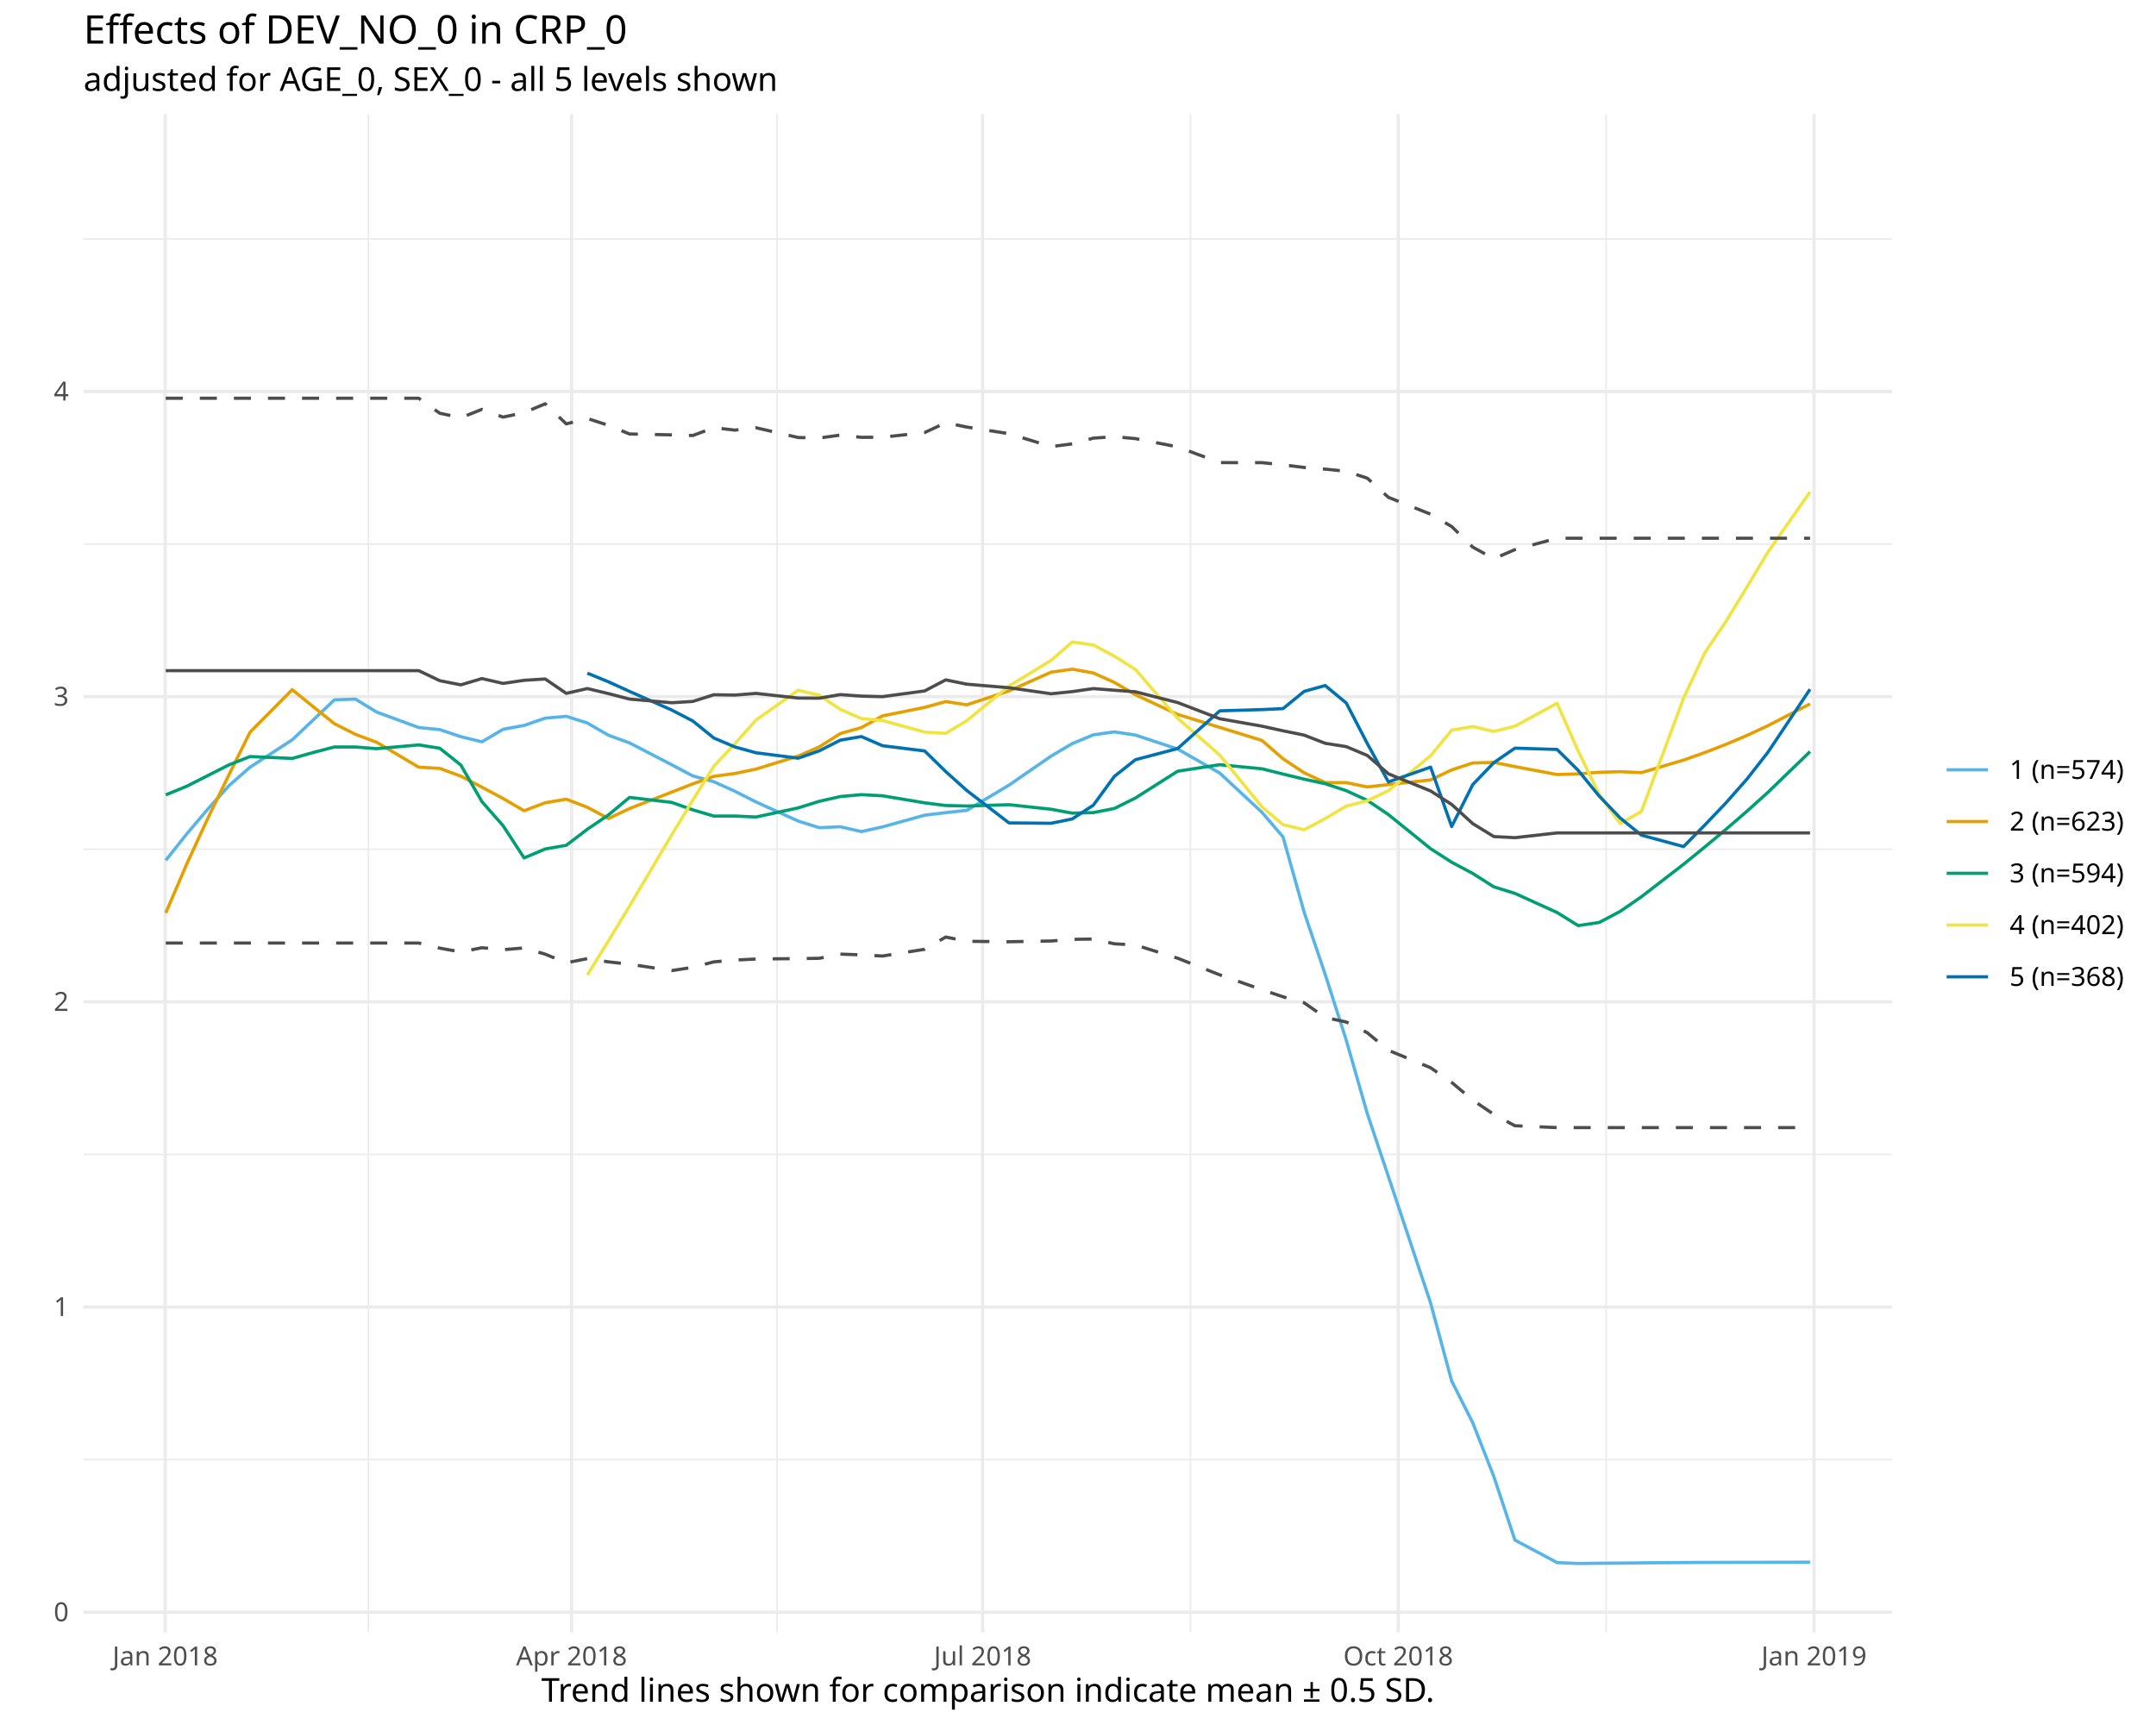
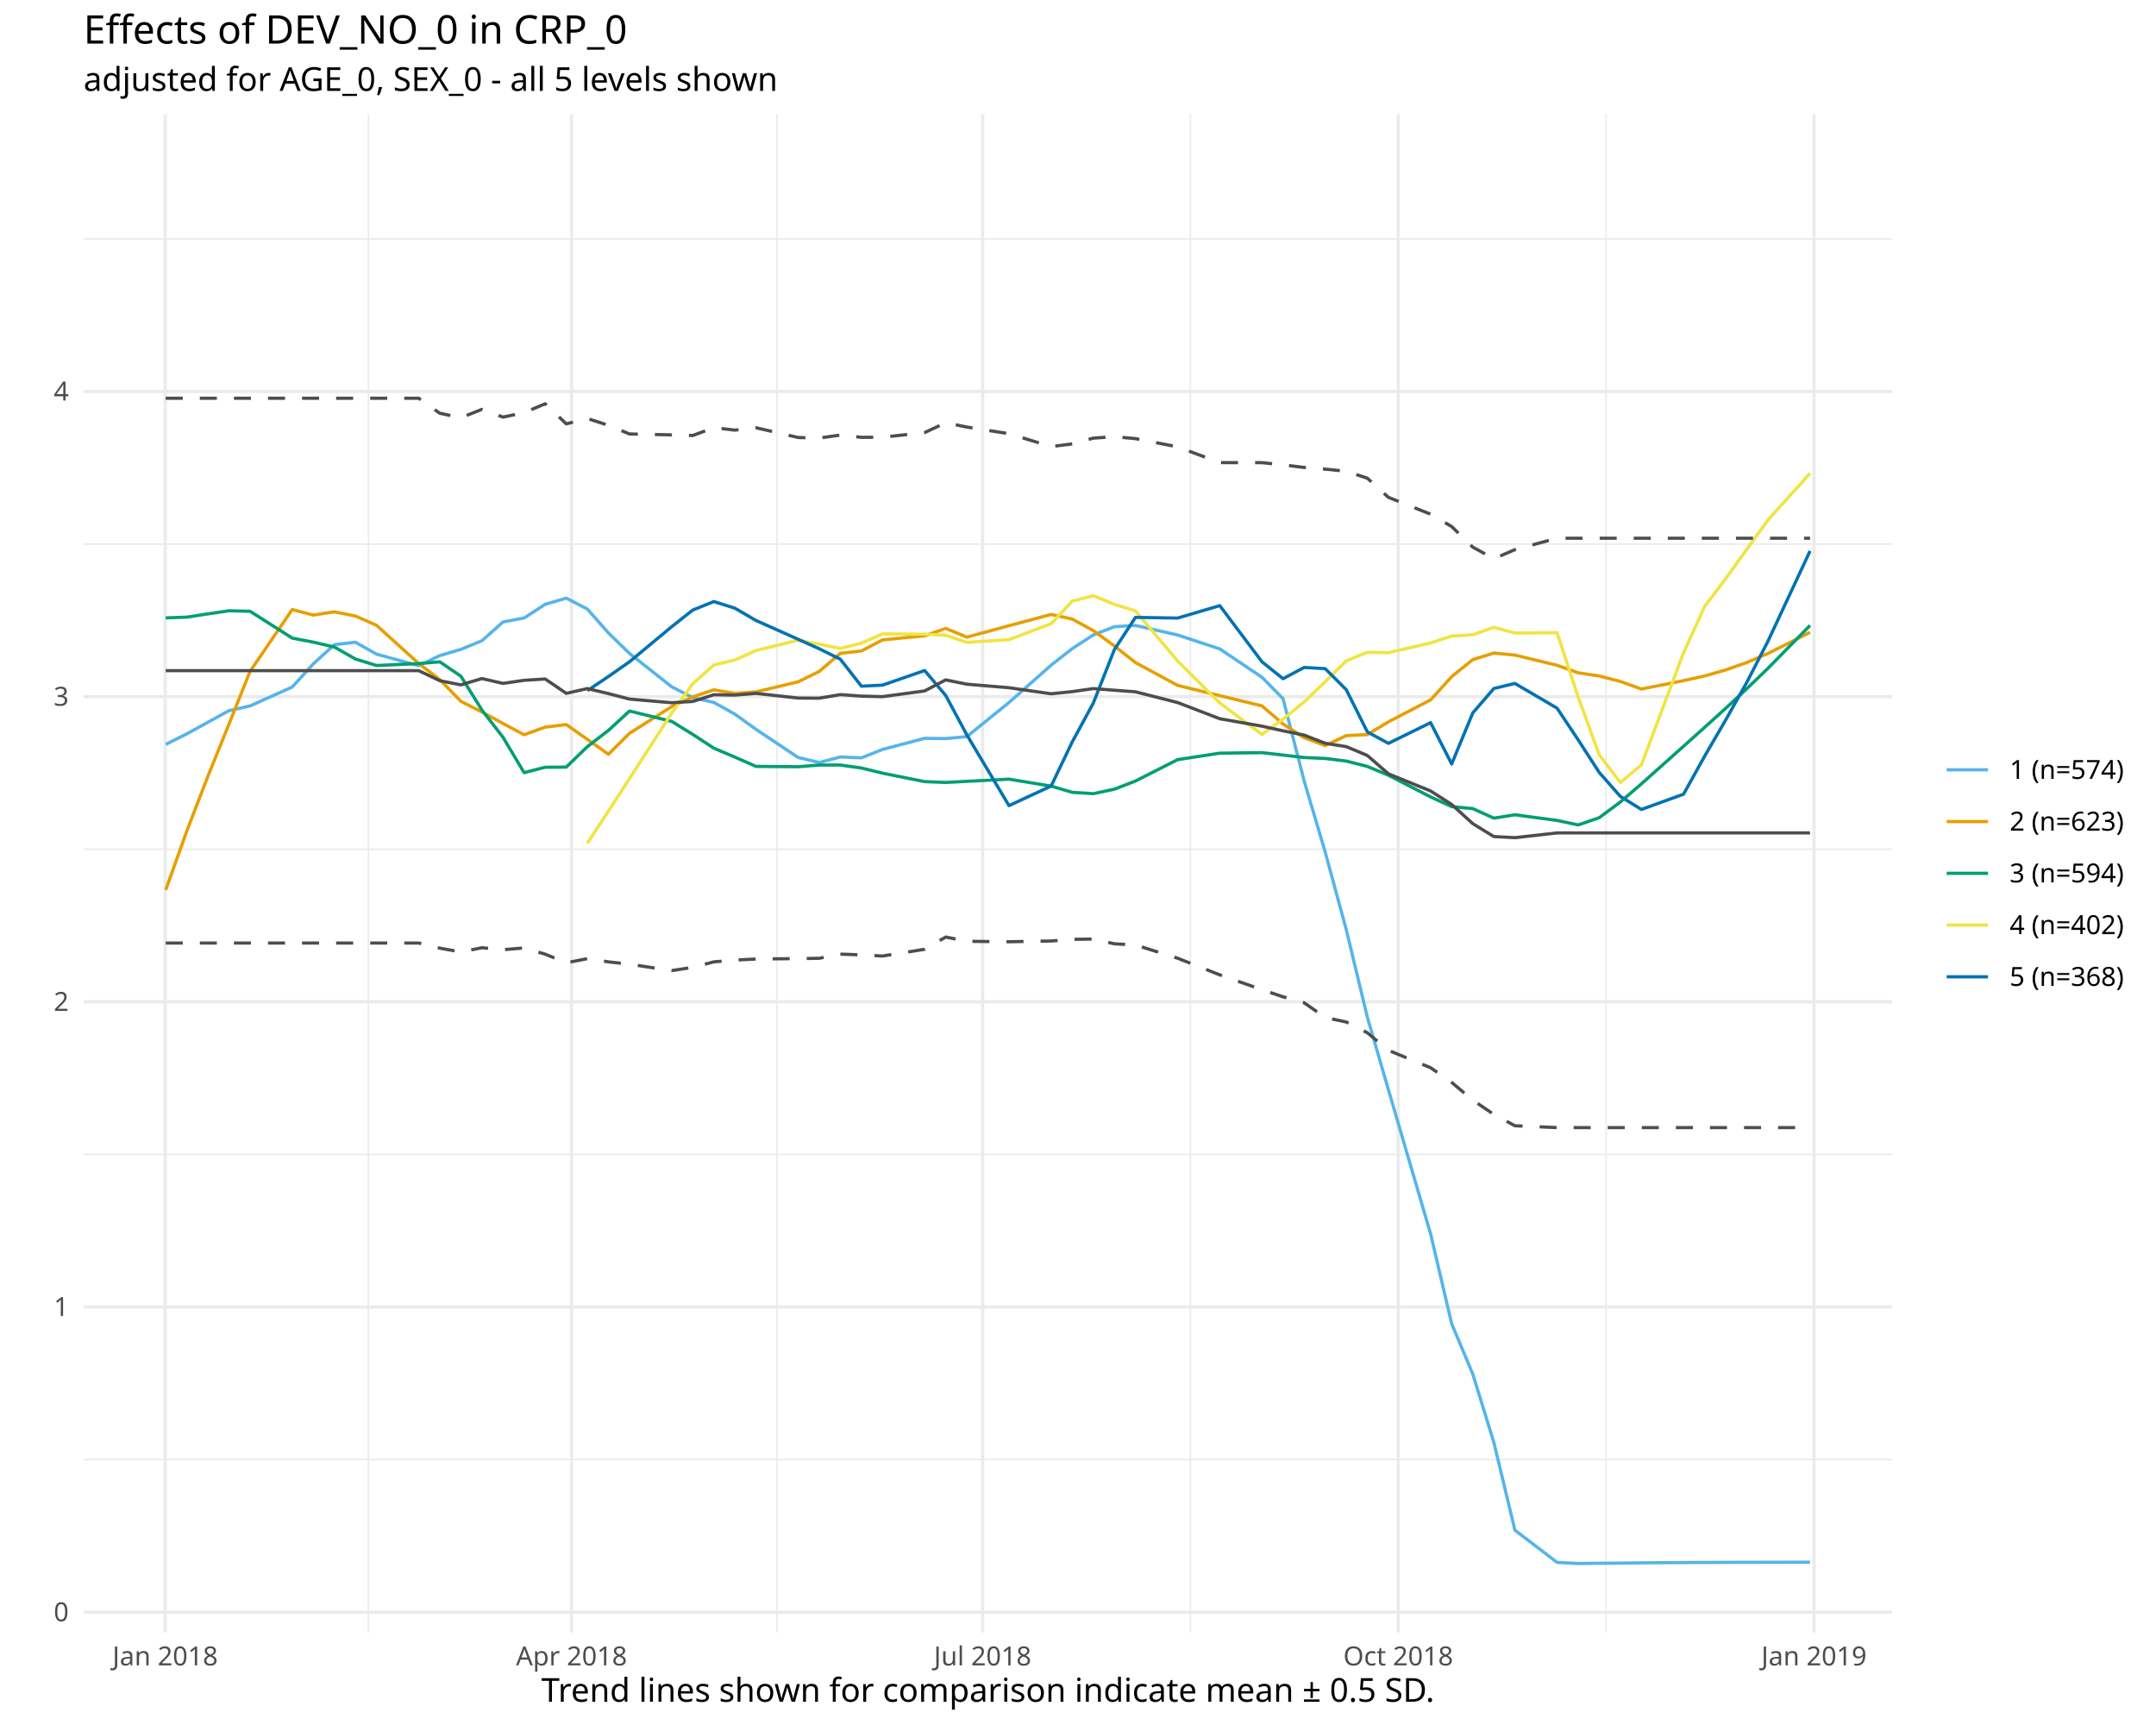
<svg xmlns="http://www.w3.org/2000/svg" class="svglite" data-engine-version="2.0" width="720.00pt" height="576.00pt" viewBox="0 0 720.00 576.00">
  <defs>
    <style type="text/css">
    .svglite line, .svglite polyline, .svglite polygon, .svglite path, .svglite rect, .svglite circle {
      fill: none;
      stroke: #000000;
      stroke-linecap: round;
      stroke-linejoin: round;
      stroke-miterlimit: 10.00;
    }
  </style>
  </defs>
  <rect width="100%" height="100%" style="stroke: none; fill: #FFFFFF;" />
  <defs>
    <clipPath id="cpMC4wMHw3MjAuMDB8MC4wMHw1NzYuMDA=">
      <rect x="0.00" y="0.00" width="720.00" height="576.00" />
    </clipPath>
  </defs>
  <g clip-path="url(#cpMC4wMHw3MjAuMDB8MC4wMHw1NzYuMDA=)">
    <rect x="0.00" y="0.00" width="720.00" height="576.00" style="stroke-width: 1.07; stroke: none; fill: #FFFFFF;" />
  </g>
  <defs>
    <clipPath id="cpMjcuOTB8NjMxLjkyfDM4LjEyfDU0NS4xMQ==">
      <rect x="27.90" y="38.12" width="604.02" height="507.00" />
    </clipPath>
  </defs>
  <g clip-path="url(#cpMjcuOTB8NjMxLjkyfDM4LjEyfDU0NS4xMQ==)">
    <polyline points="27.90,487.38 631.92,487.38 " style="stroke-width: 0.53; stroke: #EBEBEB; stroke-linecap: butt;" />
    <polyline points="27.90,385.47 631.92,385.47 " style="stroke-width: 0.53; stroke: #EBEBEB; stroke-linecap: butt;" />
    <polyline points="27.90,283.57 631.92,283.57 " style="stroke-width: 0.53; stroke: #EBEBEB; stroke-linecap: butt;" />
    <polyline points="27.90,181.67 631.92,181.67 " style="stroke-width: 0.53; stroke: #EBEBEB; stroke-linecap: butt;" />
    <polyline points="27.90,79.76 631.92,79.76 " style="stroke-width: 0.53; stroke: #EBEBEB; stroke-linecap: butt;" />
    <polyline points="123.02,545.11 123.02,38.12 " style="stroke-width: 0.53; stroke: #EBEBEB; stroke-linecap: butt;" />
    <polyline points="259.51,545.11 259.51,38.12 " style="stroke-width: 0.53; stroke: #EBEBEB; stroke-linecap: butt;" />
    <polyline points="397.54,545.11 397.54,38.12 " style="stroke-width: 0.53; stroke: #EBEBEB; stroke-linecap: butt;" />
    <polyline points="536.36,545.11 536.36,38.12 " style="stroke-width: 0.53; stroke: #EBEBEB; stroke-linecap: butt;" />
    <polyline points="27.90,538.33 631.92,538.33 " style="stroke-width: 1.07; stroke: #EBEBEB; stroke-linecap: butt;" />
    <polyline points="27.90,436.43 631.92,436.43 " style="stroke-width: 1.07; stroke: #EBEBEB; stroke-linecap: butt;" />
    <polyline points="27.90,334.52 631.92,334.52 " style="stroke-width: 1.07; stroke: #EBEBEB; stroke-linecap: butt;" />
    <polyline points="27.90,232.62 631.92,232.62 " style="stroke-width: 1.07; stroke: #EBEBEB; stroke-linecap: butt;" />
    <polyline points="27.90,130.71 631.92,130.71 " style="stroke-width: 1.07; stroke: #EBEBEB; stroke-linecap: butt;" />
    <polyline points="55.17,545.11 55.17,38.12 " style="stroke-width: 1.07; stroke: #EBEBEB; stroke-linecap: butt;" />
    <polyline points="190.87,545.11 190.87,38.12 " style="stroke-width: 1.07; stroke: #EBEBEB; stroke-linecap: butt;" />
    <polyline points="328.15,545.11 328.15,38.12 " style="stroke-width: 1.07; stroke: #EBEBEB; stroke-linecap: butt;" />
    <polyline points="466.94,545.11 466.94,38.12 " style="stroke-width: 1.07; stroke: #EBEBEB; stroke-linecap: butt;" />
    <polyline points="605.79,545.11 605.79,38.12 " style="stroke-width: 1.07; stroke: #EBEBEB; stroke-linecap: butt;" />
-     <polyline points="55.35,287.29 62.39,278.42 69.43,270.15 76.47,262.34 83.51,256.17 97.59,247.04 104.63,240.38 111.67,233.69 118.71,233.44 125.75,237.76 139.83,242.93 146.87,243.63 153.91,245.99 160.95,247.70 167.99,243.53 175.03,242.23 182.07,239.80 189.11,239.19 196.15,241.43 203.19,245.50 210.23,248.06 224.31,255.36 231.35,259.09 238.39,261.03 245.43,264.22 252.47,267.78 266.55,274.16 273.59,276.38 280.63,276.06 287.67,277.68 294.71,276.12 308.79,272.20 315.83,271.35 322.87,270.59 336.95,262.17 351.03,252.46 358.07,248.31 365.11,245.37 372.15,244.38 379.19,245.45 393.27,250.11 407.35,258.16 421.43,271.24 428.47,279.46 435.51,304.55 442.55,325.36 449.59,347.35 456.63,371.90 463.67,392.89 477.75,435.10 484.79,461.14 491.83,475.09 498.87,493.02 505.91,514.25 519.99,521.77 527.03,522.07 534.07,521.99 541.11,521.94 548.15,521.86 562.23,521.76 569.27,521.72 576.31,521.70 583.35,521.68 590.39,521.67 604.47,521.64 " style="stroke-width: 1.07; stroke: #56B4E9; stroke-linecap: butt;" />
-     <polyline points="55.35,304.85 62.39,288.45 69.43,273.18 76.47,258.69 83.51,244.47 97.59,230.29 104.63,236.00 111.67,241.64 118.71,245.21 125.75,247.83 139.83,256.17 146.87,256.58 153.91,259.18 160.95,262.85 167.99,266.62 175.03,270.72 182.07,268.05 189.11,266.86 196.15,269.56 203.19,273.32 210.23,269.99 224.31,264.50 231.35,261.75 238.39,259.23 245.43,258.28 252.47,256.81 266.55,252.46 273.59,249.41 280.63,244.95 287.67,242.95 294.71,239.05 308.79,236.21 315.83,234.27 322.87,235.34 336.95,230.71 351.03,224.44 358.07,223.45 365.11,224.71 372.15,227.87 379.19,231.99 393.27,238.55 421.43,247.24 428.47,253.36 435.51,258.05 442.55,261.31 449.59,261.34 456.63,262.77 463.67,261.98 477.75,260.43 484.79,257.09 491.83,254.76 498.87,254.57 505.91,255.98 519.99,258.63 527.03,258.42 534.07,257.88 541.11,257.67 548.15,257.99 562.23,253.80 569.27,251.31 576.31,248.58 583.35,245.60 590.39,242.32 604.47,235.04 " style="stroke-width: 1.07; stroke: #E69F00; stroke-linecap: butt;" />
-     <polyline points="55.35,265.42 62.39,262.53 69.43,258.96 76.47,255.39 83.51,252.62 97.59,253.25 104.63,251.26 111.67,249.42 118.71,249.43 125.75,249.99 139.83,248.74 146.87,249.85 153.91,255.47 160.95,267.69 167.99,275.69 175.03,286.47 182.07,283.49 189.11,282.26 196.15,276.90 203.19,272.12 210.23,266.26 224.31,267.93 231.35,270.41 238.39,272.50 245.43,272.48 252.47,272.81 266.55,269.77 273.59,267.57 280.63,265.97 287.67,265.35 294.71,265.72 308.79,268.08 315.83,268.97 322.87,269.14 336.95,268.70 351.03,270.22 358.07,271.52 365.11,271.34 372.15,269.96 379.19,266.46 393.27,257.52 407.35,255.34 421.43,256.71 428.47,258.47 435.51,260.18 442.55,261.69 449.59,264.02 456.63,267.25 463.67,272.00 477.75,283.39 484.79,287.91 491.83,291.66 498.87,296.13 505.91,298.31 519.99,304.70 527.03,309.07 534.07,308.02 541.11,304.29 548.15,299.44 562.23,288.59 569.27,282.87 576.31,276.99 583.35,270.92 590.39,264.58 604.47,250.97 " style="stroke-width: 1.07; stroke: #009E73; stroke-linecap: butt;" />
-     <polyline points="196.15,325.54 203.19,314.17 210.23,302.56 224.31,278.79 231.35,267.21 238.39,255.86 245.43,248.34 252.47,240.42 266.55,230.49 273.59,232.14 280.63,236.87 287.67,239.95 294.71,240.59 308.79,244.45 315.83,244.88 322.87,240.64 336.95,229.10 351.03,220.50 358.07,214.37 365.11,215.37 372.15,219.10 379.19,223.55 393.27,239.82 407.35,252.14 421.43,269.42 428.47,275.37 435.51,277.06 442.55,273.34 449.59,269.15 456.63,267.39 463.67,264.02 477.75,252.34 484.79,243.81 491.83,242.61 498.87,244.24 505.91,242.49 519.99,234.82 527.03,250.76 534.07,265.22 541.11,275.03 548.15,270.95 562.23,233.14 569.27,218.06 576.31,207.62 583.35,196.09 590.39,184.37 604.47,164.26 " style="stroke-width: 1.07; stroke: #F0E442; stroke-linecap: butt;" />
-     <polyline points="196.15,224.79 203.19,227.66 210.23,230.87 224.31,237.08 231.35,240.74 238.39,246.43 245.43,249.41 252.47,251.36 266.55,253.17 273.59,250.72 280.63,247.15 287.67,245.95 294.71,249.00 308.79,250.75 315.83,257.64 322.87,263.97 336.95,274.78 351.03,274.90 358.07,273.46 365.11,268.87 372.15,259.24 379.19,253.67 393.27,249.96 407.35,237.36 421.43,236.94 428.47,236.62 435.51,230.87 442.55,228.91 449.59,234.75 456.63,248.31 463.67,261.10 477.75,256.15 484.79,275.99 491.83,261.99 498.87,254.65 505.91,249.82 519.99,250.25 527.03,257.23 534.07,265.84 541.11,273.18 548.15,278.87 562.23,282.69 569.27,275.55 576.31,268.17 583.35,260.20 590.39,251.21 604.47,230.14 " style="stroke-width: 1.07; stroke: #0072B2; stroke-linecap: butt;" />
+     <polyline points="55.35,248.56 62.39,245.04 69.43,241.17 76.47,237.29 83.51,235.72 97.59,229.40 104.63,221.67 111.67,215.26 118.71,214.46 125.75,218.43 139.83,222.30 146.87,218.91 153.91,216.84 160.95,213.95 167.99,207.67 175.03,206.35 182.07,201.79 189.11,199.72 196.15,203.37 203.19,211.35 210.23,218.20 224.31,229.33 231.35,232.97 238.39,234.54 245.43,238.47 252.47,243.54 266.55,252.94 273.59,254.61 280.63,252.76 287.67,253.06 294.71,250.24 308.79,246.54 315.83,246.62 322.87,245.97 336.95,234.58 351.03,222.10 358.07,216.59 365.11,212.02 372.15,209.26 379.19,208.85 393.27,212.03 407.35,216.68 421.43,226.14 428.47,233.29 435.51,260.73 442.55,284.51 449.59,310.43 456.63,339.65 463.67,363.89 477.75,412.02 484.79,442.02 491.83,458.79 498.87,481.62 505.91,510.95 519.99,521.70 527.03,522.07 534.07,521.99 541.11,521.94 548.15,521.86 562.23,521.76 569.27,521.72 576.31,521.70 583.35,521.68 590.39,521.67 604.47,521.64 " style="stroke-width: 1.07; stroke: #56B4E9; stroke-linecap: butt;" />
+     <polyline points="55.35,297.15 62.39,277.47 69.43,259.19 76.47,241.78 83.51,224.18 97.59,203.53 104.63,205.38 111.67,204.30 118.71,205.71 125.75,208.81 139.83,221.55 146.87,226.92 153.91,234.18 160.95,237.75 167.99,241.59 175.03,245.34 182.07,242.79 189.11,241.94 196.15,246.88 203.19,251.85 210.23,244.85 224.31,235.94 231.35,232.69 238.39,230.34 245.43,231.53 252.47,231.03 266.55,227.66 273.59,224.20 280.63,218.16 287.67,217.37 294.71,213.67 308.79,212.30 315.83,209.84 322.87,212.75 336.95,208.93 351.03,205.17 358.07,206.71 365.11,210.56 372.15,215.69 379.19,221.24 393.27,228.86 421.43,235.71 428.47,241.74 435.51,246.32 442.55,248.96 449.59,245.63 456.63,245.29 463.67,241.02 477.75,233.71 484.79,225.94 491.83,220.27 498.87,218.06 505.91,218.74 519.99,222.15 527.03,224.65 534.07,225.72 541.11,227.54 548.15,230.08 562.23,227.28 569.27,225.71 576.31,223.70 583.35,221.22 590.39,218.22 604.47,211.15 " style="stroke-width: 1.07; stroke: #E69F00; stroke-linecap: butt;" />
+     <polyline points="55.35,206.32 62.39,206.07 69.43,204.98 76.47,203.94 83.51,204.11 97.59,213.07 104.63,214.42 111.67,216.06 118.71,220.06 125.75,222.22 139.83,221.57 146.87,221.00 153.91,225.79 160.95,237.10 167.99,246.20 175.03,257.99 182.07,256.20 189.11,256.14 196.15,249.31 203.19,243.88 210.23,237.42 224.31,240.88 231.35,245.23 238.39,249.83 245.43,252.81 252.47,255.91 266.55,256.02 273.59,255.45 280.63,255.46 287.67,256.44 294.71,258.17 308.79,260.99 315.83,261.27 322.87,260.90 336.95,260.17 351.03,262.49 358.07,264.57 365.11,265.02 372.15,263.51 379.19,260.80 393.27,253.65 407.35,251.49 421.43,251.32 428.47,252.12 435.51,252.94 442.55,253.26 449.59,254.13 456.63,255.92 463.67,258.86 477.75,266.10 484.79,269.35 491.83,270.00 498.87,273.19 505.91,272.07 519.99,273.95 527.03,275.46 534.07,273.04 541.11,267.80 548.15,261.74 562.23,249.18 569.27,242.87 576.31,236.50 583.35,229.96 590.39,223.18 604.47,208.84 " style="stroke-width: 1.07; stroke: #009E73; stroke-linecap: butt;" />
+     <polyline points="196.15,281.59 203.19,270.80 210.23,259.99 224.31,238.11 231.35,228.28 238.39,222.03 245.43,220.39 252.47,217.21 266.55,213.78 273.59,215.09 280.63,216.53 287.67,214.75 294.71,211.66 308.79,211.76 315.83,212.10 322.87,214.50 336.95,213.59 351.03,208.27 358.07,200.72 365.11,198.91 372.15,201.81 379.19,204.00 393.27,220.73 407.35,234.73 421.43,245.25 428.47,240.12 435.51,234.40 442.55,227.62 449.59,220.67 456.63,217.81 463.67,217.94 477.75,214.70 484.79,212.39 491.83,211.95 498.87,209.49 505.91,211.38 519.99,211.29 527.03,232.77 534.07,252.03 541.11,261.30 548.15,255.40 562.23,217.97 569.27,202.47 576.31,193.22 583.35,183.41 590.39,173.65 604.47,158.03 " style="stroke-width: 1.07; stroke: #F0E442; stroke-linecap: butt;" />
+     <polyline points="196.15,230.63 203.19,225.89 210.23,220.97 224.31,209.26 231.35,203.71 238.39,200.86 245.43,203.09 252.47,207.19 266.55,213.47 273.59,216.64 280.63,220.12 287.67,229.12 294.71,228.78 308.79,223.90 315.83,232.24 322.87,245.37 336.95,269.01 351.03,262.47 358.07,247.74 365.11,234.77 372.15,216.91 379.19,206.15 393.27,206.38 407.35,202.23 421.43,220.97 428.47,226.63 435.51,222.87 442.55,223.27 449.59,230.31 456.63,244.39 463.67,248.22 477.75,241.30 484.79,255.10 491.83,238.07 498.87,229.90 505.91,228.21 519.99,236.47 527.03,247.04 534.07,257.94 541.11,265.92 548.15,270.29 562.23,265.18 569.27,252.49 576.31,240.39 583.35,227.84 590.39,214.16 604.47,183.98 " style="stroke-width: 1.07; stroke: #0072B2; stroke-linecap: butt;" />
    <polyline points="55.35,314.89 62.39,314.89 69.43,314.89 76.47,314.89 83.51,314.89 97.59,314.89 104.63,314.89 111.67,314.89 118.71,314.89 125.75,314.89 139.83,314.89 146.87,316.60 153.91,317.87 160.95,316.46 167.99,317.12 175.03,316.53 182.07,318.61 189.11,321.50 196.15,320.10 203.19,321.18 210.23,321.96 224.31,324.09 231.35,323.02 238.39,321.18 245.43,320.58 252.47,320.23 266.55,320.09 273.59,319.99 280.63,318.59 287.67,318.85 294.71,319.23 308.79,316.98 315.83,312.89 322.87,314.31 336.95,314.46 351.03,314.21 358.07,313.66 365.11,313.56 372.15,315.15 379.19,315.54 393.27,319.96 407.35,325.52 421.43,330.47 428.47,332.85 435.51,334.84 442.55,339.76 449.59,341.26 456.63,344.86 463.67,350.72 477.75,356.53 484.79,361.43 491.83,367.35 498.87,372.12 505.91,375.90 519.99,376.52 527.03,376.52 534.07,376.52 541.11,376.52 548.15,376.52 562.23,376.52 569.27,376.52 576.31,376.52 583.35,376.52 590.39,376.52 604.47,376.52 " style="stroke-width: 1.07; stroke: #4D4D4D; stroke-dasharray: 5.69,5.69; stroke-linecap: butt;" />
    <polyline points="55.35,223.94 62.39,223.94 69.43,223.94 76.47,223.94 83.51,223.94 97.59,223.94 104.63,223.94 111.67,223.94 118.71,223.94 125.75,223.94 139.83,223.94 146.87,227.29 153.91,228.68 160.95,226.58 167.99,228.20 175.03,227.16 182.07,226.72 189.11,231.52 196.15,229.92 203.19,231.60 210.23,233.43 224.31,234.65 231.35,234.22 238.39,231.99 245.43,232.10 252.47,231.53 266.55,233.09 273.59,233.13 280.63,231.94 287.67,232.44 294.71,232.62 308.79,230.71 315.83,227.02 322.87,228.46 336.95,229.64 351.03,231.66 358.07,230.94 365.11,229.93 372.15,230.48 379.19,231.00 393.27,234.59 407.35,240.00 421.43,242.48 428.47,244.03 435.51,245.46 442.55,248.20 449.59,249.31 456.63,252.27 463.67,258.40 477.75,264.11 484.79,268.62 491.83,275.02 498.87,279.34 505.91,279.71 519.99,278.12 527.03,278.12 534.07,278.12 541.11,278.12 548.15,278.12 562.23,278.12 569.27,278.12 576.31,278.12 583.35,278.12 590.39,278.12 604.47,278.12 " style="stroke-width: 1.07; stroke: #4D4D4D; stroke-linecap: butt;" />
-     <polyline points="55.35,132.98 62.39,132.98 69.43,132.98 76.47,132.98 83.51,132.98 97.59,132.98 104.63,132.98 111.67,132.98 118.71,132.98 125.75,132.98 139.83,132.98 146.87,137.99 153.91,139.49 160.95,136.69 167.99,139.28 175.03,137.78 182.07,134.83 189.11,141.54 196.15,139.74 203.19,142.02 210.23,144.91 224.31,145.21 231.35,145.43 238.39,142.81 245.43,143.62 252.47,142.83 266.55,146.09 273.59,146.26 280.63,145.28 287.67,146.03 294.71,146.00 308.79,144.44 315.83,141.15 322.87,142.60 336.95,144.81 351.03,149.12 358.07,148.22 365.11,146.30 372.15,145.81 379.19,146.46 393.27,149.22 407.35,154.47 421.43,154.49 428.47,155.21 435.51,156.09 442.55,156.65 449.59,157.36 456.63,159.68 463.67,166.07 477.75,171.69 484.79,175.82 491.83,182.69 498.87,186.56 505.91,183.53 519.99,179.72 527.03,179.72 534.07,179.72 541.11,179.72 548.15,179.72 562.23,179.72 569.27,179.72 576.31,179.72 583.35,179.72 590.39,179.72 604.47,179.72 " style="stroke-width: 1.07; stroke: #4D4D4D; stroke-dasharray: 5.69,5.69; stroke-linecap: butt;" />
+     <polyline points="55.35,132.98 62.39,132.98 69.43,132.98 76.47,132.98 83.51,132.98 97.59,132.98 104.63,132.98 111.67,132.98 118.71,132.98 125.75,132.98 139.83,132.98 146.87,137.99 153.91,139.49 160.95,136.69 167.99,139.28 175.03,137.78 182.07,134.83 189.11,141.54 196.15,139.74 203.19,142.02 210.23,144.91 224.31,145.21 231.35,145.42 238.39,142.81 245.43,143.62 252.47,142.83 266.55,146.09 273.59,146.26 280.63,145.28 287.67,146.03 294.71,146.00 308.79,144.44 315.83,141.15 322.87,142.60 336.95,144.81 351.03,149.12 358.07,148.22 365.11,146.30 372.15,145.81 379.19,146.46 393.27,149.22 407.35,154.47 421.43,154.49 428.47,155.21 435.51,156.09 442.55,156.65 449.59,157.36 456.63,159.68 463.67,166.07 477.75,171.69 484.79,175.82 491.83,182.69 498.87,186.56 505.91,183.53 519.99,179.72 527.03,179.72 534.07,179.72 541.11,179.72 548.15,179.72 562.23,179.72 569.27,179.72 576.31,179.72 583.35,179.72 590.39,179.72 604.47,179.72 " style="stroke-width: 1.07; stroke: #4D4D4D; stroke-dasharray: 5.69,5.69; stroke-linecap: butt;" />
  </g>
  <g clip-path="url(#cpMC4wMHw3MjAuMDB8MC4wMHw1NzYuMDA=)">
    <text x="22.97" y="541.36" text-anchor="end" style="font-size: 8.80px; fill: #4D4D4D; font-family: sans;" textLength="4.89px" lengthAdjust="spacingAndGlyphs">0</text>
    <text x="22.97" y="439.45" text-anchor="end" style="font-size: 8.80px; fill: #4D4D4D; font-family: sans;" textLength="4.89px" lengthAdjust="spacingAndGlyphs">1</text>
    <text x="22.97" y="337.55" text-anchor="end" style="font-size: 8.80px; fill: #4D4D4D; font-family: sans;" textLength="4.89px" lengthAdjust="spacingAndGlyphs">2</text>
    <text x="22.97" y="235.65" text-anchor="end" style="font-size: 8.80px; fill: #4D4D4D; font-family: sans;" textLength="4.89px" lengthAdjust="spacingAndGlyphs">3</text>
    <text x="22.97" y="133.74" text-anchor="end" style="font-size: 8.80px; fill: #4D4D4D; font-family: sans;" textLength="4.89px" lengthAdjust="spacingAndGlyphs">4</text>
    <text x="55.17" y="556.10" text-anchor="middle" style="font-size: 8.80px; fill: #4D4D4D; font-family: sans;" textLength="36.22px" lengthAdjust="spacingAndGlyphs">Jan 2018</text>
    <text x="190.87" y="556.10" text-anchor="middle" style="font-size: 8.80px; fill: #4D4D4D; font-family: sans;" textLength="35.72px" lengthAdjust="spacingAndGlyphs">Apr 2018</text>
    <text x="328.15" y="556.10" text-anchor="middle" style="font-size: 8.80px; fill: #4D4D4D; font-family: sans;" textLength="33.27px" lengthAdjust="spacingAndGlyphs">Jul 2018</text>
    <text x="466.94" y="556.10" text-anchor="middle" style="font-size: 8.80px; fill: #4D4D4D; font-family: sans;" textLength="35.72px" lengthAdjust="spacingAndGlyphs">Oct 2018</text>
    <text x="605.79" y="556.10" text-anchor="middle" style="font-size: 8.80px; fill: #4D4D4D; font-family: sans;" textLength="36.22px" lengthAdjust="spacingAndGlyphs">Jan 2019</text>
    <text x="329.91" y="568.24" text-anchor="middle" style="font-size: 11.00px; font-family: sans;" textLength="285.49px" lengthAdjust="spacingAndGlyphs">Trend lines shown for comparison indicate mean ± 0.5 SD.</text>
    <line x1="650.09" y1="257.05" x2="663.91" y2="257.05" style="stroke-width: 1.07; stroke: #56B4E9; stroke-linecap: butt;" />
    <line x1="650.09" y1="274.33" x2="663.91" y2="274.33" style="stroke-width: 1.07; stroke: #E69F00; stroke-linecap: butt;" />
    <line x1="650.09" y1="291.61" x2="663.91" y2="291.61" style="stroke-width: 1.07; stroke: #009E73; stroke-linecap: butt;" />
    <line x1="650.09" y1="308.89" x2="663.91" y2="308.89" style="stroke-width: 1.07; stroke: #F0E442; stroke-linecap: butt;" />
    <line x1="650.09" y1="326.17" x2="663.91" y2="326.17" style="stroke-width: 1.07; stroke: #0072B2; stroke-linecap: butt;" />
    <text x="671.12" y="260.08" style="font-size: 8.80px; font-family: sans;" textLength="37.92px" lengthAdjust="spacingAndGlyphs">1 (n=574)</text>
    <text x="671.12" y="277.36" style="font-size: 8.80px; font-family: sans;" textLength="37.92px" lengthAdjust="spacingAndGlyphs">2 (n=623)</text>
    <text x="671.12" y="294.64" style="font-size: 8.80px; font-family: sans;" textLength="37.92px" lengthAdjust="spacingAndGlyphs">3 (n=594)</text>
    <text x="671.12" y="311.92" style="font-size: 8.80px; font-family: sans;" textLength="37.92px" lengthAdjust="spacingAndGlyphs">4 (n=402)</text>
    <text x="671.12" y="329.20" style="font-size: 8.80px; font-family: sans;" textLength="37.92px" lengthAdjust="spacingAndGlyphs">5 (n=368)</text>
    <text x="27.90" y="30.35" style="font-size: 11.00px; font-family: sans;" textLength="232.38px" lengthAdjust="spacingAndGlyphs">adjusted for AGE_0, SEX_0 - all 5 levels shown</text>
    <text x="27.90" y="14.56" style="font-size: 13.20px; font-family: sans;" textLength="187.85px" lengthAdjust="spacingAndGlyphs">Effects of DEV_NO_0 in CRP_0</text>
  </g>
</svg>
